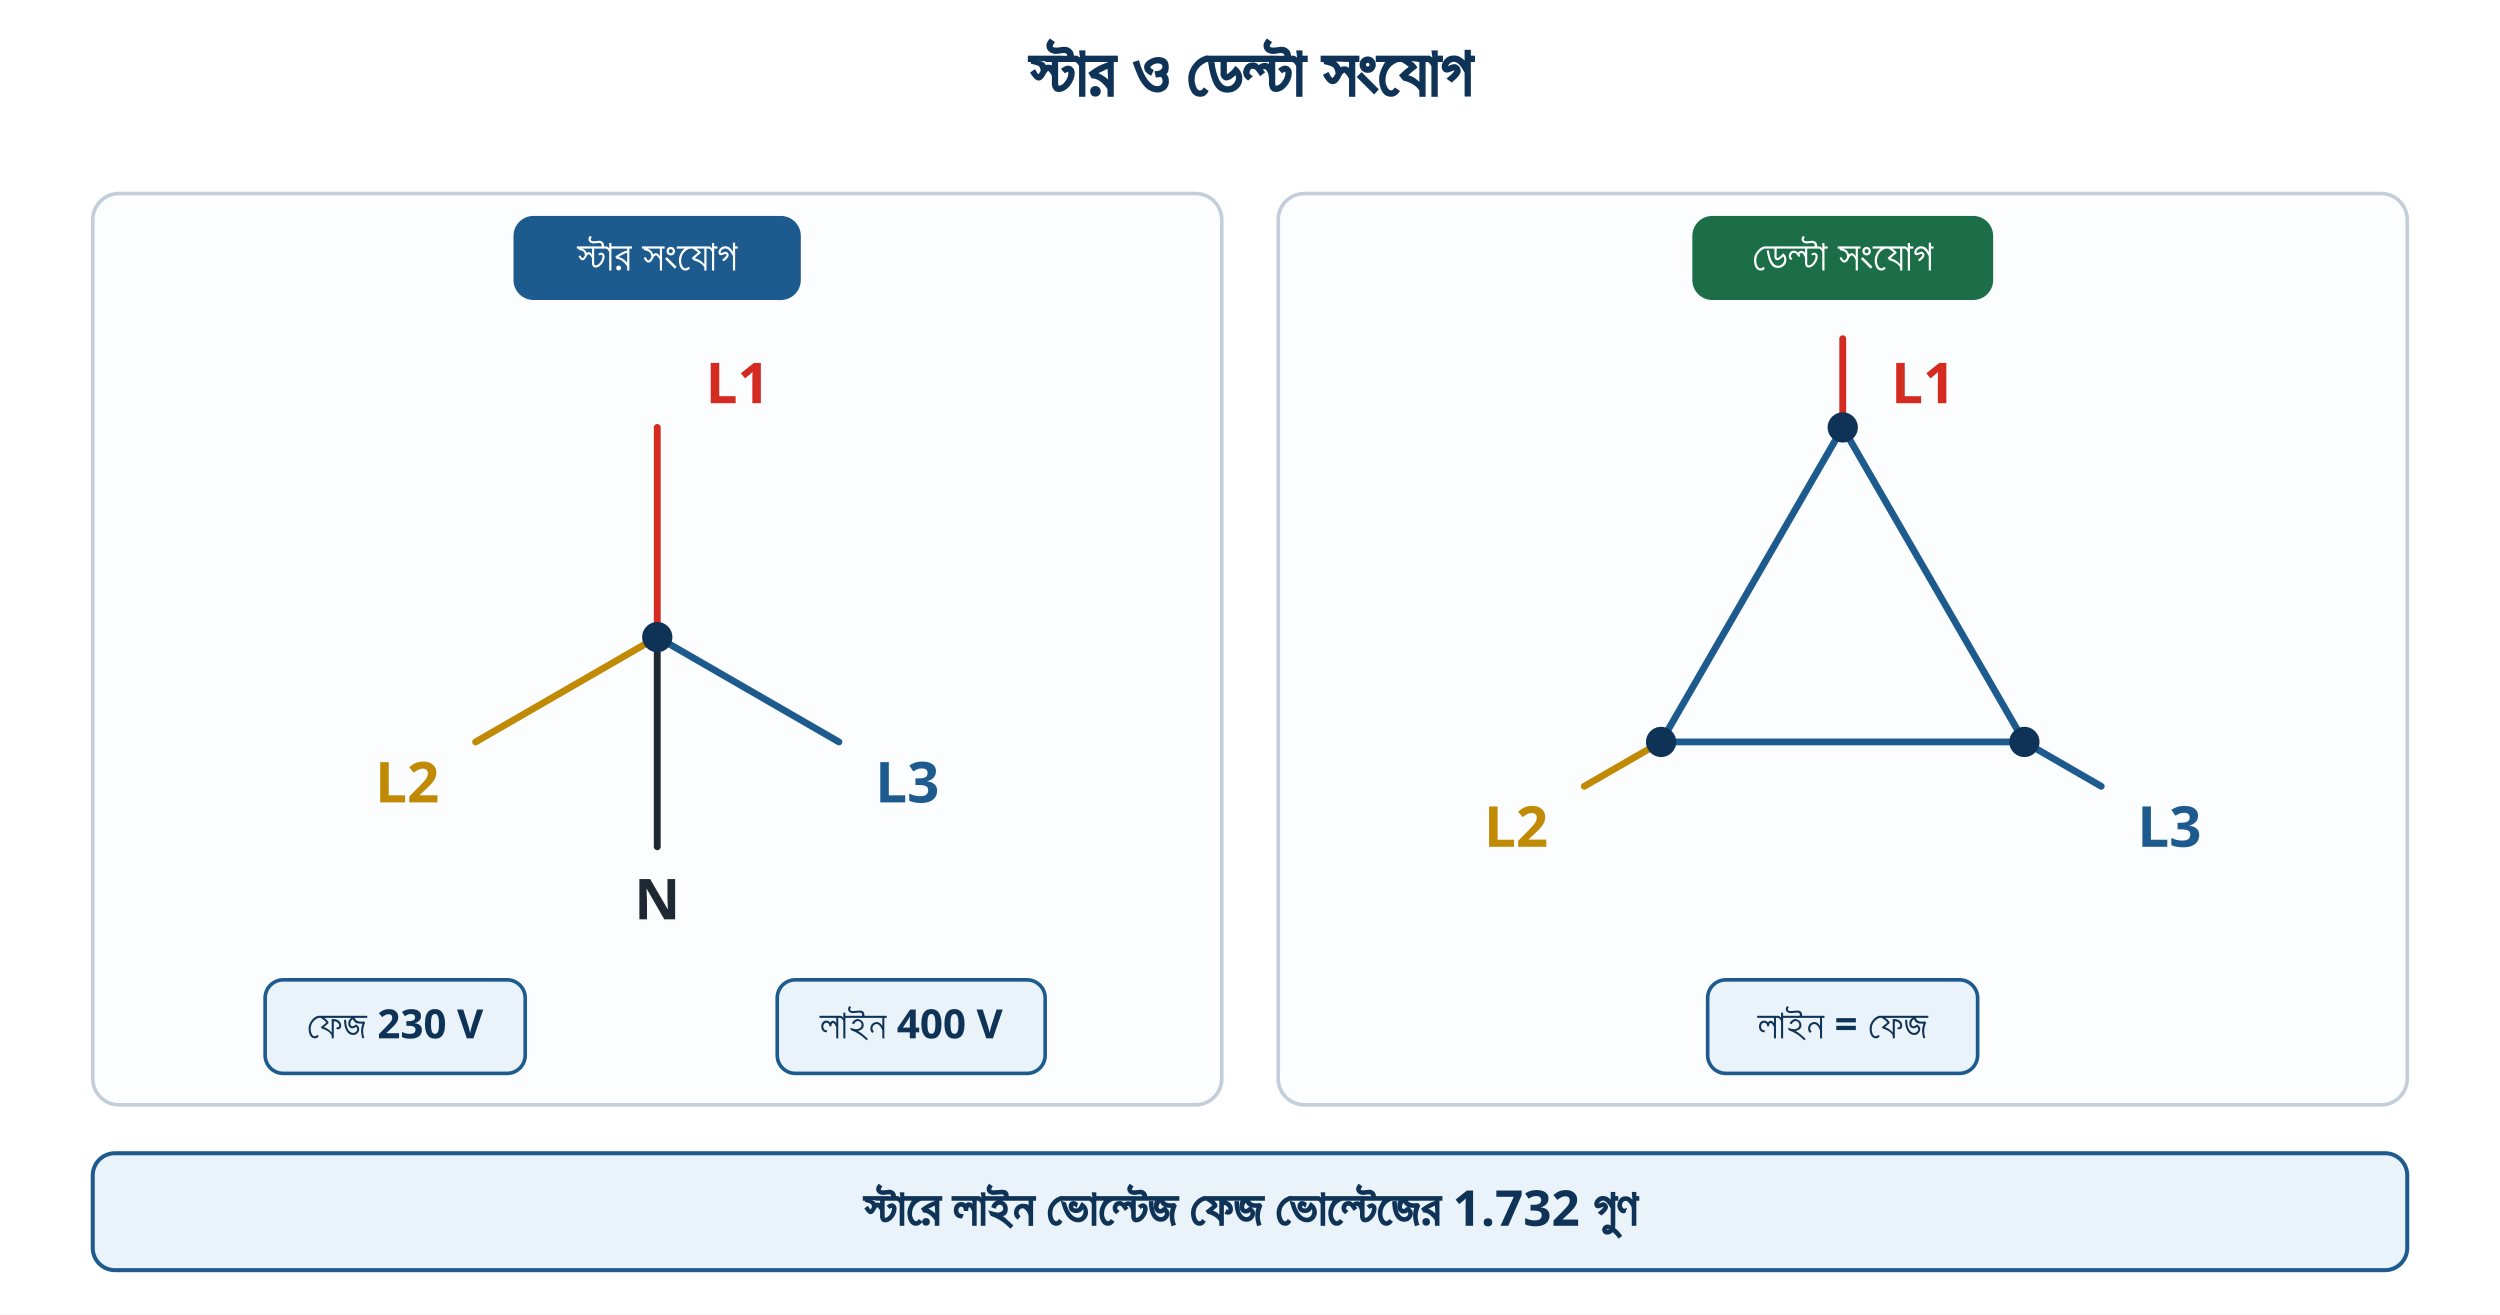
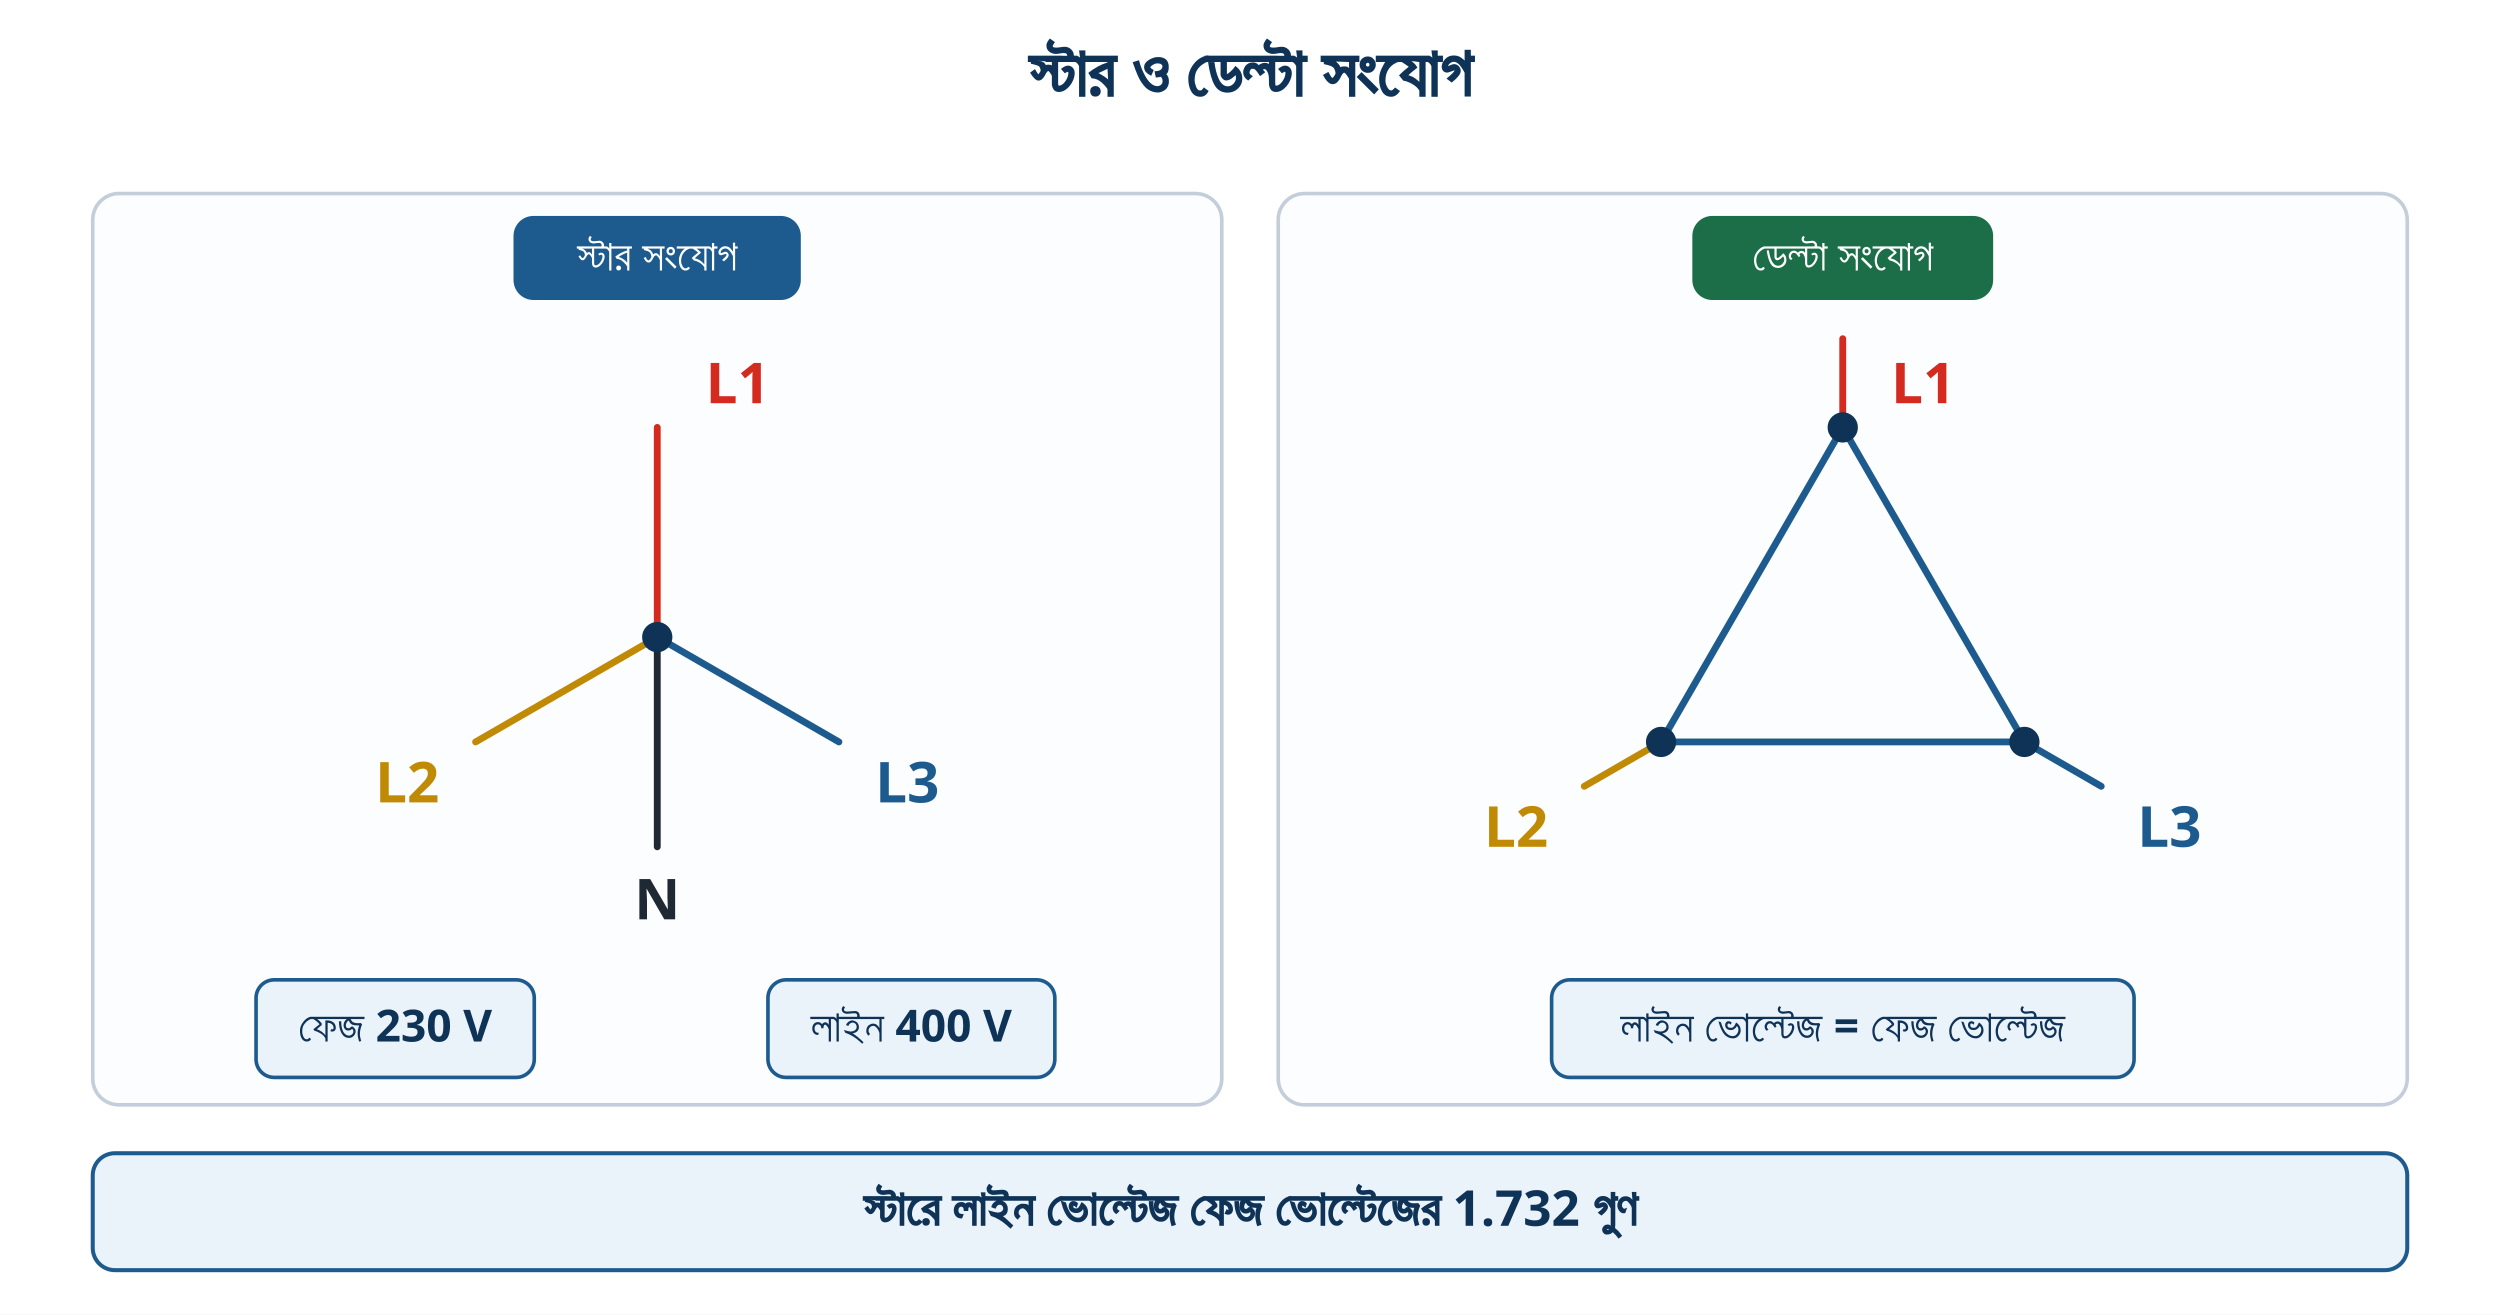
<svg xmlns="http://www.w3.org/2000/svg" width="1240" height="652" viewBox="0 0 1240 652">
  <rect width="1240" height="652" fill="#FFFFFF" />
  <text x="620.0" y="48.0" font-family="Kalpurush" font-size="34" font-weight="700" fill="#0F3357" text-anchor="middle">স্টার ও ডেল্টা সংযোগ</text>
  <rect x="46.0" y="96.0" width="560.0" height="452.0" rx="13" fill="#FCFDFE" stroke="#C3CEDA" stroke-width="1.8" />
  <rect x="255.6" y="108.0" width="140.7" height="39.9" rx="9" fill="#1D5B8F" stroke="#1D5B8F" stroke-width="1.8" />
  <text x="326.0" y="134.2" font-family="Kalpurush" font-size="21.5" font-weight="600" fill="#FFFFFF" text-anchor="middle">স্টার সংযোগ</text>
  <rect x="634.0" y="96.0" width="560.0" height="452.0" rx="13" fill="#FCFDFE" stroke="#C3CEDA" stroke-width="1.8" />
  <rect x="840.3" y="108.0" width="147.4" height="39.9" rx="9" fill="#1B6E47" stroke="#1B6E47" stroke-width="1.8" />
  <text x="914.0" y="134.2" font-family="Kalpurush" font-size="21.5" font-weight="600" fill="#FFFFFF" text-anchor="middle">ডেল্টা সংযোগ</text>
  <line x1="326.0" y1="316.0" x2="326.0" y2="212.0" stroke="#D42A1F" stroke-width="3.4" stroke-linecap="round" />
  <line x1="326.0" y1="316.0" x2="235.9" y2="368.0" stroke="#C08A05" stroke-width="3.4" stroke-linecap="round" />
  <line x1="326.0" y1="316.0" x2="416.1" y2="368.0" stroke="#1D5B8F" stroke-width="3.4" stroke-linecap="round" />
  <line x1="326.0" y1="316.0" x2="326.0" y2="420.0" stroke="#1F2933" stroke-width="3.4" stroke-linecap="round" />
  <circle cx="326.0" cy="316.0" r="7.5" fill="#0F3357" stroke="none" stroke-width="2" />
  <text x="350.0" y="200.0" font-family="Kalpurush" font-size="28" font-weight="700" fill="#D42A1F" text-anchor="start">L1</text>
  <text x="217.9" y="398.0" font-family="Kalpurush" font-size="28" font-weight="700" fill="#C08A05" text-anchor="end">L2</text>
  <text x="434.1" y="398.0" font-family="Kalpurush" font-size="28" font-weight="700" fill="#1D5B8F" text-anchor="start">L3</text>
  <text x="326.0" y="456.0" font-family="Kalpurush" font-size="28" font-weight="700" fill="#1F2933" text-anchor="middle">N</text>
-   <rect x="131.5" y="486.0" width="129.0" height="46.4" rx="9" fill="#EAF2FA" stroke="#1D5B8F" stroke-width="1.8" />
-   <text x="196.0" y="515.0" font-family="Kalpurush" font-size="20" font-weight="600" fill="#0F3357" text-anchor="middle">ফেজ 230 V</text>
-   <rect x="385.5" y="486.0" width="132.9" height="46.4" rx="9" fill="#EAF2FA" stroke="#1D5B8F" stroke-width="1.8" />
-   <text x="452.0" y="515.0" font-family="Kalpurush" font-size="20" font-weight="600" fill="#0F3357" text-anchor="middle">লাইন 400 V</text>
+   <rect x="127.0" y="486.0" width="138.0" height="48.4" rx="9" fill="#EAF2FA" stroke="#1D5B8F" stroke-width="1.8" />
+   <text x="196.0" y="516.6" font-family="Kalpurush" font-size="22" font-weight="600" fill="#0F3357" text-anchor="middle">ফেজ 230 V</text>
+   <rect x="380.9" y="486.0" width="142.3" height="48.4" rx="9" fill="#EAF2FA" stroke="#1D5B8F" stroke-width="1.8" />
+   <text x="452.0" y="516.6" font-family="Kalpurush" font-size="22" font-weight="600" fill="#0F3357" text-anchor="middle">লাইন 400 V</text>
  <line x1="914.0" y1="212.0" x2="823.9" y2="368.0" stroke="#1D5B8F" stroke-width="3.4" stroke-linecap="round" />
  <line x1="823.9" y1="368.0" x2="1004.1" y2="368.0" stroke="#1D5B8F" stroke-width="3.4" stroke-linecap="round" />
  <line x1="1004.1" y1="368.0" x2="914.0" y2="212.0" stroke="#1D5B8F" stroke-width="3.4" stroke-linecap="round" />
  <line x1="914.0" y1="212.0" x2="914.0" y2="168.0" stroke="#D42A1F" stroke-width="3.4" stroke-linecap="round" />
  <circle cx="914.0" cy="212.0" r="7.5" fill="#0F3357" stroke="none" stroke-width="2" />
  <line x1="823.9" y1="368.0" x2="785.8" y2="390.0" stroke="#C08A05" stroke-width="3.4" stroke-linecap="round" />
  <circle cx="823.9" cy="368.0" r="7.5" fill="#0F3357" stroke="none" stroke-width="2" />
  <line x1="1004.1" y1="368.0" x2="1042.2" y2="390.0" stroke="#1D5B8F" stroke-width="3.4" stroke-linecap="round" />
  <circle cx="1004.1" cy="368.0" r="7.5" fill="#0F3357" stroke="none" stroke-width="2" />
  <text x="938.0" y="200.0" font-family="Kalpurush" font-size="28" font-weight="700" fill="#D42A1F" text-anchor="start">L1</text>
  <text x="767.9" y="420.0" font-family="Kalpurush" font-size="28" font-weight="700" fill="#C08A05" text-anchor="end">L2</text>
  <text x="1060.1" y="420.0" font-family="Kalpurush" font-size="28" font-weight="700" fill="#1D5B8F" text-anchor="start">L3</text>
-   <rect x="847.0" y="486.0" width="133.9" height="46.4" rx="9" fill="#EAF2FA" stroke="#1D5B8F" stroke-width="1.8" />
-   <text x="914.0" y="515.0" font-family="Kalpurush" font-size="20" font-weight="600" fill="#0F3357" text-anchor="middle">লাইন = ফেজ</text>
+   <rect x="769.6" y="486.0" width="288.9" height="48.4" rx="9" fill="#EAF2FA" stroke="#1D5B8F" stroke-width="1.8" />
+   <text x="914.0" y="516.6" font-family="Kalpurush" font-size="22" font-weight="600" fill="#0F3357" text-anchor="middle">লাইন ভোল্টেজ = ফেজ ভোল্টেজ</text>
  <rect x="46.0" y="572.0" width="1148.0" height="58.0" rx="11" fill="#EAF2FA" stroke="#1D5B8F" stroke-width="2" />
  <text x="620.0" y="608.0" font-family="Kalpurush" font-size="24.5" font-weight="700" fill="#0F3357" text-anchor="middle">স্টারে লাইন ভোল্টেজ ফেজ ভোল্টেজের 1.732 গুণ</text>
</svg>
